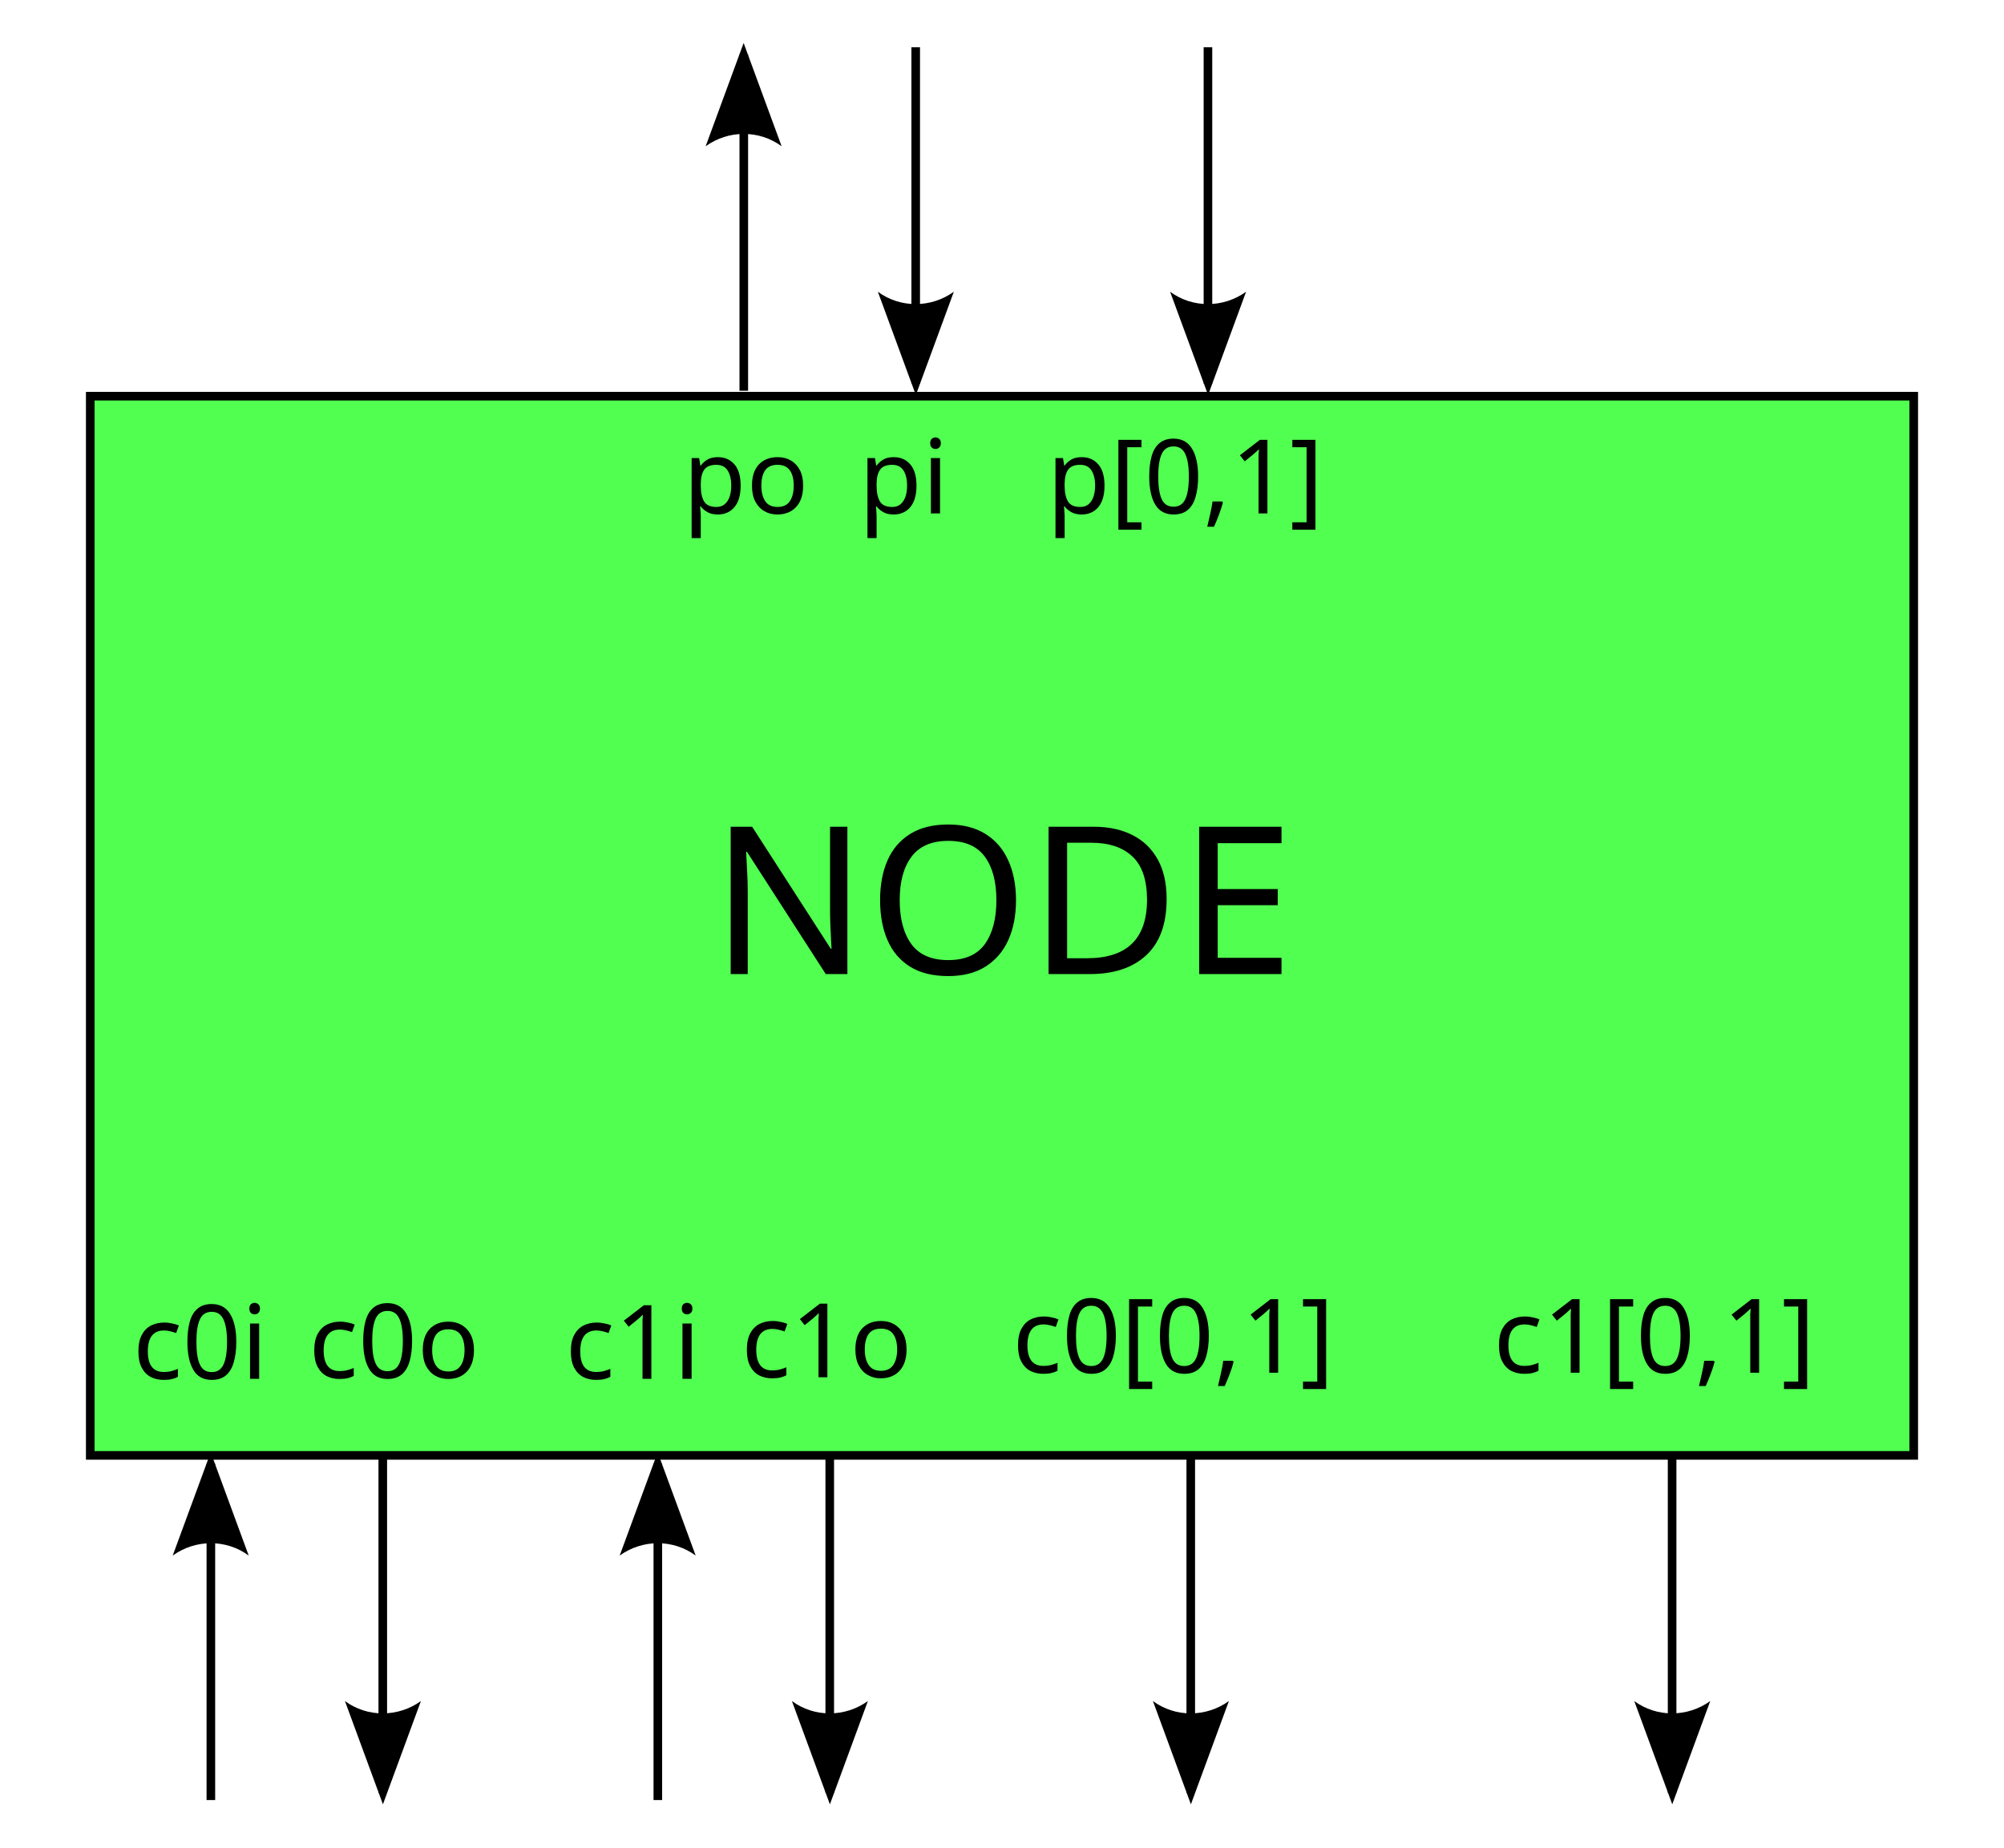
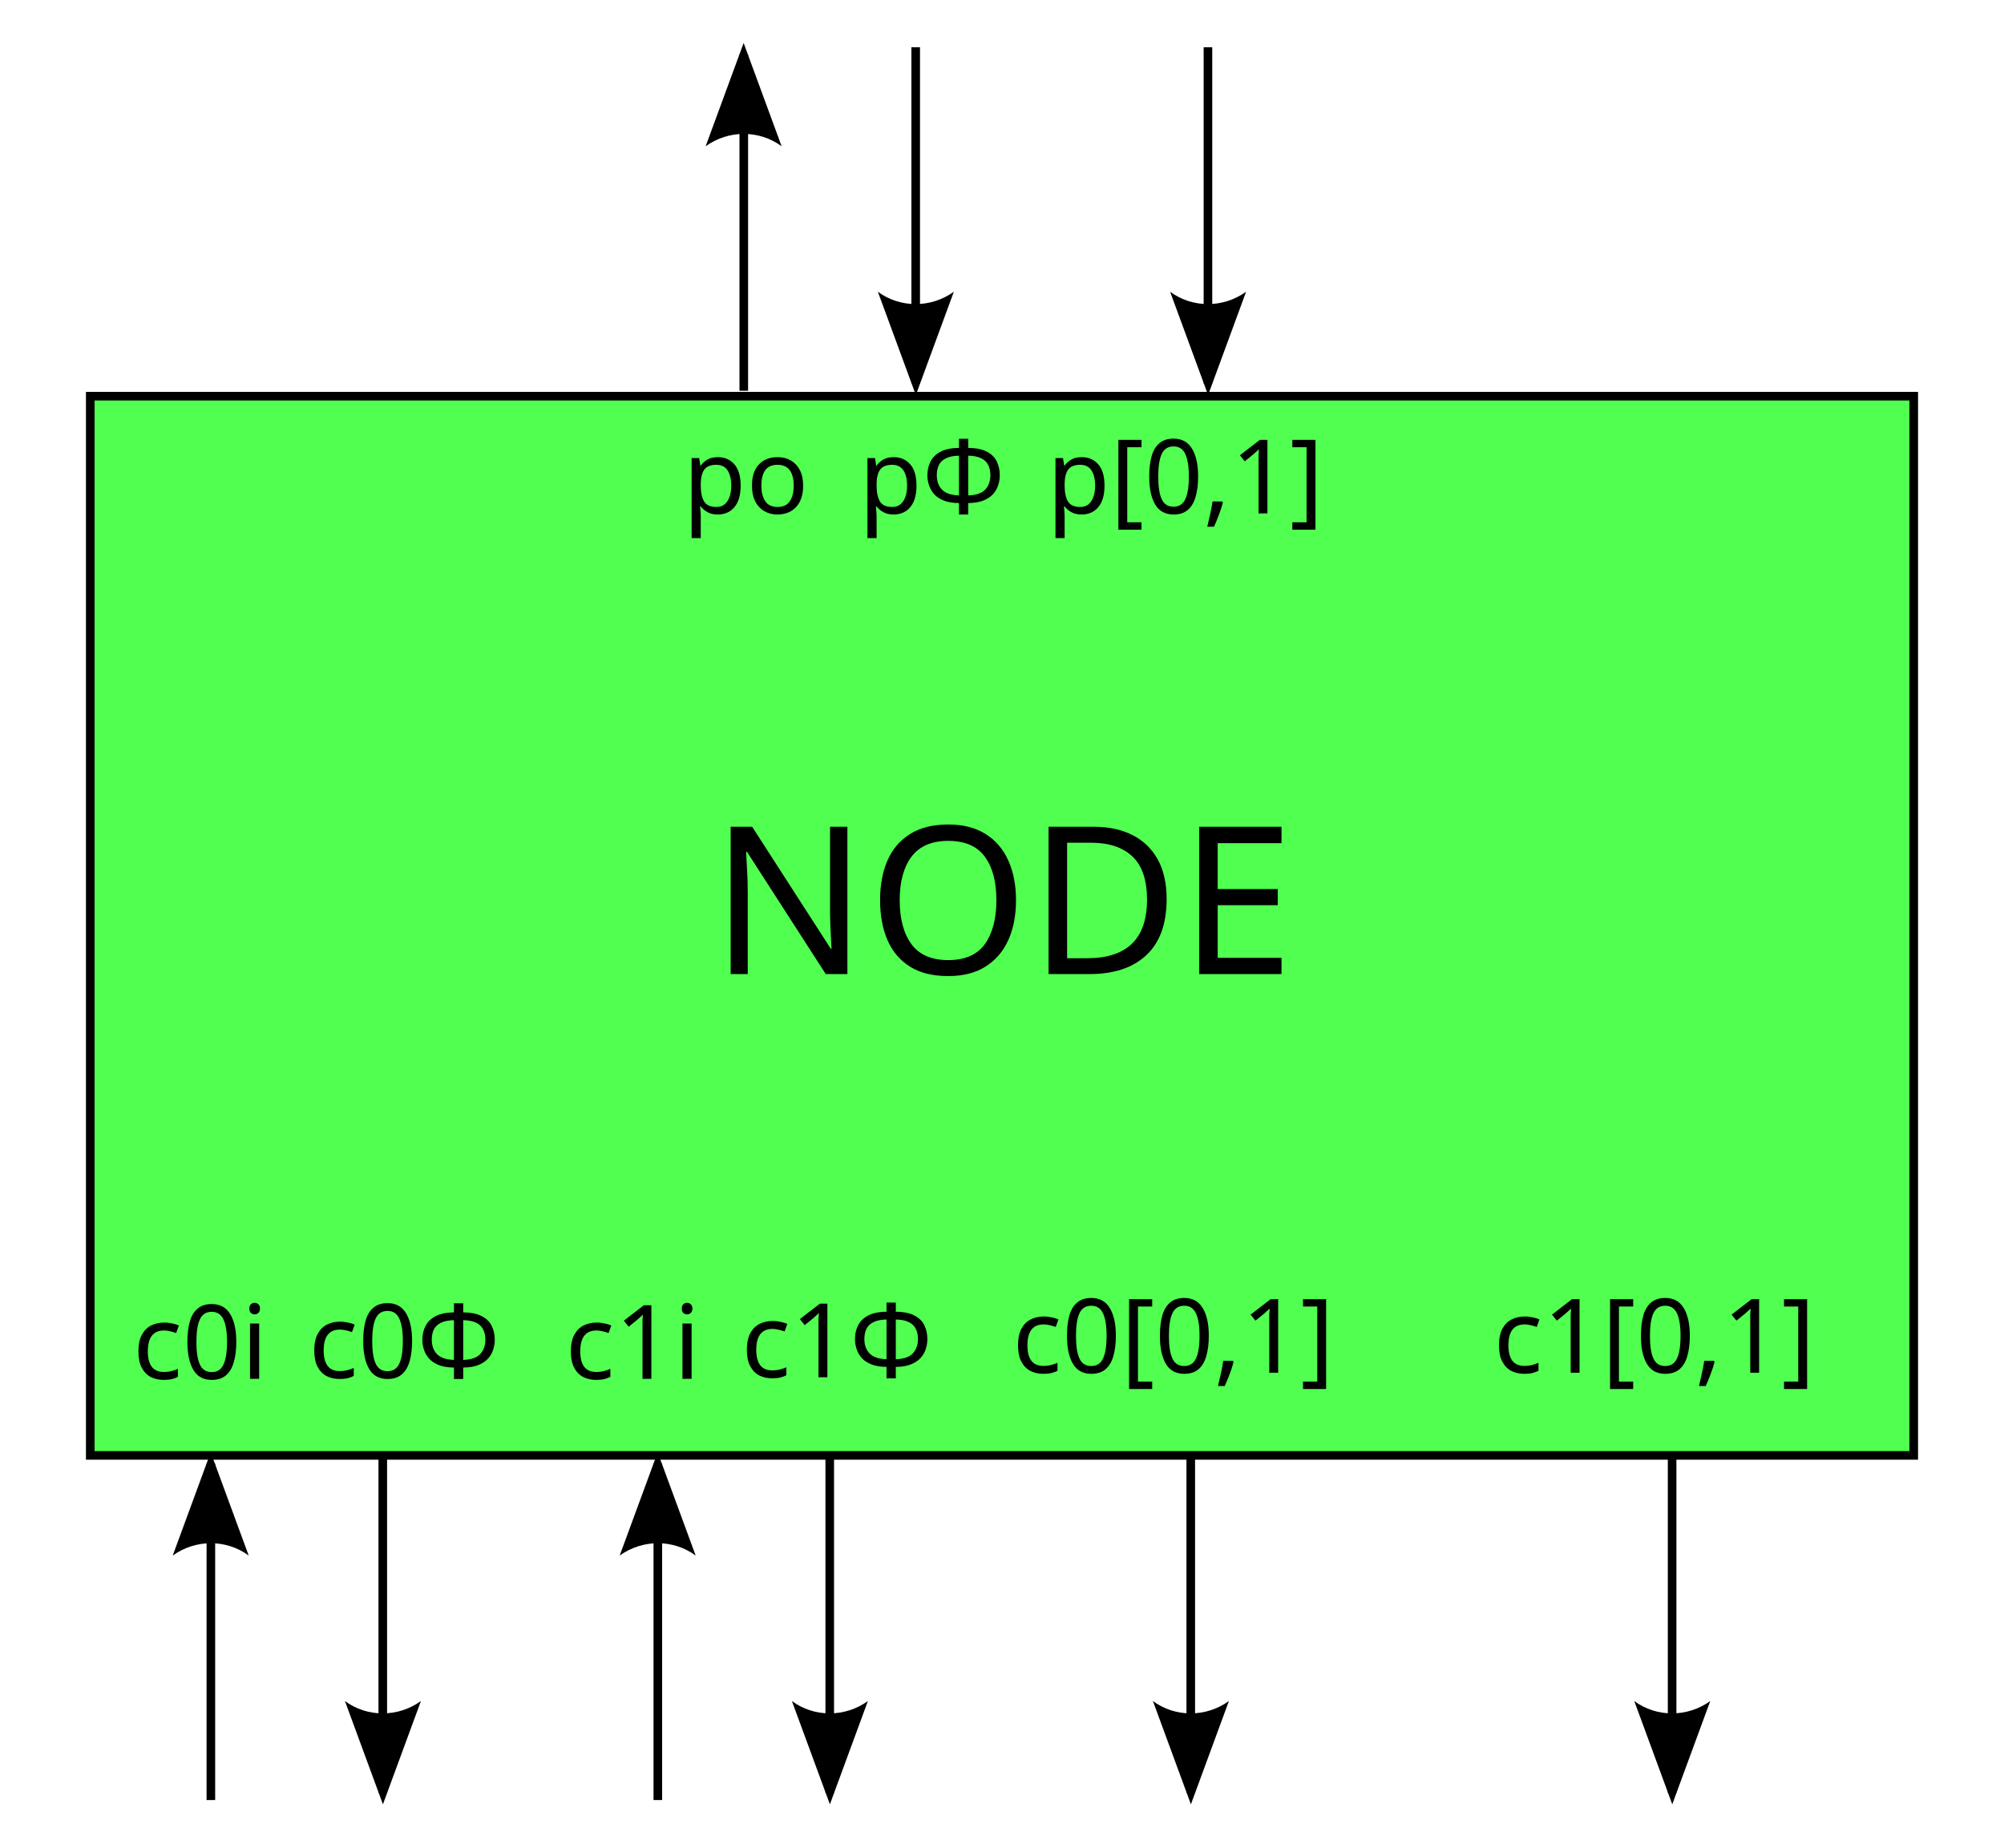
<svg xmlns="http://www.w3.org/2000/svg" width="233.144" height="214.971" id="svg5821" version="1.1">
  <defs id="defs5823">
    <marker orient="auto" refY="0" refX="0" id="Arrow2Lend" style="overflow:visible">
      <path id="path4083" style="fill-rule:evenodd;stroke-width:0.625;stroke-linejoin:round" d="M 8.719,4.034 -2.207,0.016 8.719,-4.002 c -1.745,2.372 -1.735,5.617 -6e-7,8.035 z" transform="matrix(-1.1,0,0,-1.1,-1.1,0)" />
    </marker>
  </defs>
  <g id="layer1" transform="translate(-96.18111,-163.1285)">
    <rect style="fill:#00ff00;fill-opacity:0.686;stroke:#000000;stroke-width:1;stroke-linecap:butt;stroke-miterlimit:4;stroke-opacity:1;stroke-dasharray:none;stroke-dashoffset:0" id="rect5829" width="212.144" height="123.261" x="106.681" y="209.231" />
    <text xml:space="preserve" style="font-size:40px;font-style:normal;font-weight:normal;line-height:125%;letter-spacing:0px;word-spacing:0px;fill:#000000;fill-opacity:1;stroke:none;font-family:Sans" x="178.86" y="276.482" id="text6485">
      <tspan x="178.86" y="276.482" id="tspan6493" style="font-size:24px">NODE</tspan>
    </text>
    <text xml:space="preserve" style="font-size:40px;font-style:normal;font-weight:normal;line-height:125%;letter-spacing:0px;word-spacing:0px;fill:#000000;fill-opacity:1;stroke:none;font-family:Sans" x="111.63" y="323.582" id="text6489">
      <tspan id="tspan6491" x="111.63" y="323.582" style="font-size:12px">c0i</tspan>
    </text>
    <text xml:space="preserve" style="font-size:40px;font-style:normal;font-weight:normal;line-height:125%;letter-spacing:0px;word-spacing:0px;fill:#000000;fill-opacity:1;stroke:none;font-family:Sans" x="132.086" y="323.476" id="text6489-6">
-       <tspan id="tspan6491-8" x="132.086" y="323.476" style="font-size:12px">c0o</tspan>
+       <tspan id="tspan6491-8" x="132.086" y="323.476" style="font-size:12px">c0Φ</tspan>
    </text>
    <text xml:space="preserve" style="font-size:40px;font-style:normal;font-weight:normal;line-height:125%;letter-spacing:0px;word-spacing:0px;fill:#000000;fill-opacity:1;stroke:none;font-family:Sans" x="161.937" y="323.582" id="text6489-8">
      <tspan id="tspan6491-5" x="161.937" y="323.582" style="font-size:12px">c1i</tspan>
    </text>
    <text xml:space="preserve" style="font-size:40px;font-style:normal;font-weight:normal;line-height:125%;letter-spacing:0px;word-spacing:0px;fill:#000000;fill-opacity:1;stroke:none;font-family:Sans" x="182.413" y="323.397" id="text6489-6-6">
-       <tspan id="tspan6491-8-2" x="182.413" y="323.397" style="font-size:12px">c1o</tspan>
+       <tspan id="tspan6491-8-2" x="182.413" y="323.397" style="font-size:12px">c1Φ</tspan>
    </text>
    <text xml:space="preserve" style="font-size:40px;font-style:normal;font-weight:normal;line-height:125%;letter-spacing:0px;word-spacing:0px;fill:#000000;fill-opacity:1;stroke:none;font-family:Sans" x="213.96" y="322.875" id="text6489-6-4">
      <tspan id="tspan6491-8-9" x="213.96" y="322.875" style="font-size:12px">c0[0,1]</tspan>
    </text>
    <text xml:space="preserve" style="font-size:40px;font-style:normal;font-weight:normal;line-height:125%;letter-spacing:0px;word-spacing:0px;fill:#000000;fill-opacity:1;stroke:none;font-family:Sans" x="269.919" y="322.875" id="text6489-6-4-6">
      <tspan id="tspan6491-8-9-5" x="269.919" y="322.875" style="font-size:12px">c1[0,1]</tspan>
    </text>
    <text id="text6587" y="222.875" x="175.63" style="font-size:40px;font-style:normal;font-weight:normal;line-height:125%;letter-spacing:0px;word-spacing:0px;fill:#000000;fill-opacity:1;stroke:none;font-family:Sans" xml:space="preserve">
      <tspan style="font-size:12px" y="222.875" x="175.63" id="tspan6589">po</tspan>
    </text>
    <text id="text6591" y="222.875" x="196.086" style="font-size:40px;font-style:normal;font-weight:normal;line-height:125%;letter-spacing:0px;word-spacing:0px;fill:#000000;fill-opacity:1;stroke:none;font-family:Sans" xml:space="preserve">
-       <tspan style="font-size:12px" y="222.875" x="196.086" id="tspan6593">pi</tspan>
+       <tspan style="font-size:12px" y="222.875" x="196.086" id="tspan6593">pΦ</tspan>
    </text>
    <text id="text6595" y="222.875" x="217.96" style="font-size:40px;font-style:normal;font-weight:normal;line-height:125%;letter-spacing:0px;word-spacing:0px;fill:#000000;fill-opacity:1;stroke:none;font-family:Sans" xml:space="preserve">
      <tspan style="font-size:12px" y="222.875" x="217.96" id="tspan6597">p[0,1]</tspan>
    </text>
    <path style="fill:none;stroke:#000000;stroke-width:1px;stroke-linecap:butt;stroke-linejoin:miter;stroke-opacity:1;marker-mid:none;marker-end:url(#Arrow2Lend)" d="m 120.713,372.6 0,-39.143" id="path6599" />
    <path id="path6965" d="m 140.713,332.628 0,39.143" style="fill:none;stroke:#000000;stroke-width:1px;stroke-linecap:butt;stroke-linejoin:miter;stroke-opacity:1;marker-mid:none;marker-end:url(#Arrow2Lend)" />
    <path id="path6967" d="m 172.713,372.6 0,-39.143" style="fill:none;stroke:#000000;stroke-width:1px;stroke-linecap:butt;stroke-linejoin:miter;stroke-opacity:1;marker-mid:none;marker-end:url(#Arrow2Lend)" />
    <path style="fill:none;stroke:#000000;stroke-width:1px;stroke-linecap:butt;stroke-linejoin:miter;stroke-opacity:1;marker-mid:none;marker-end:url(#Arrow2Lend)" d="m 192.713,332.628 0,39.143" id="path6969" />
    <path style="fill:none;stroke:#000000;stroke-width:1px;stroke-linecap:butt;stroke-linejoin:miter;stroke-opacity:1;marker-mid:none;marker-end:url(#Arrow2Lend)" d="m 234.713,332.628 0,39.143" id="path6971" />
    <path id="path6973" d="m 290.713,332.628 0,39.143" style="fill:none;stroke:#000000;stroke-width:1px;stroke-linecap:butt;stroke-linejoin:miter;stroke-opacity:1;marker-mid:none;marker-end:url(#Arrow2Lend)" />
    <path style="fill:none;stroke:#000000;stroke-width:1px;stroke-linecap:butt;stroke-linejoin:miter;stroke-opacity:1;marker-mid:none;marker-end:url(#Arrow2Lend)" d="m 182.713,208.6 0,-39.143" id="path6975" />
    <path id="path6977" d="m 202.713,168.628 0,39.143" style="fill:none;stroke:#000000;stroke-width:1px;stroke-linecap:butt;stroke-linejoin:miter;stroke-opacity:1;marker-mid:none;marker-end:url(#Arrow2Lend)" />
    <path id="path6979" d="m 236.713,168.628 0,39.143" style="fill:none;stroke:#000000;stroke-width:1px;stroke-linecap:butt;stroke-linejoin:miter;stroke-opacity:1;marker-mid:none;marker-end:url(#Arrow2Lend)" />
  </g>
</svg>
